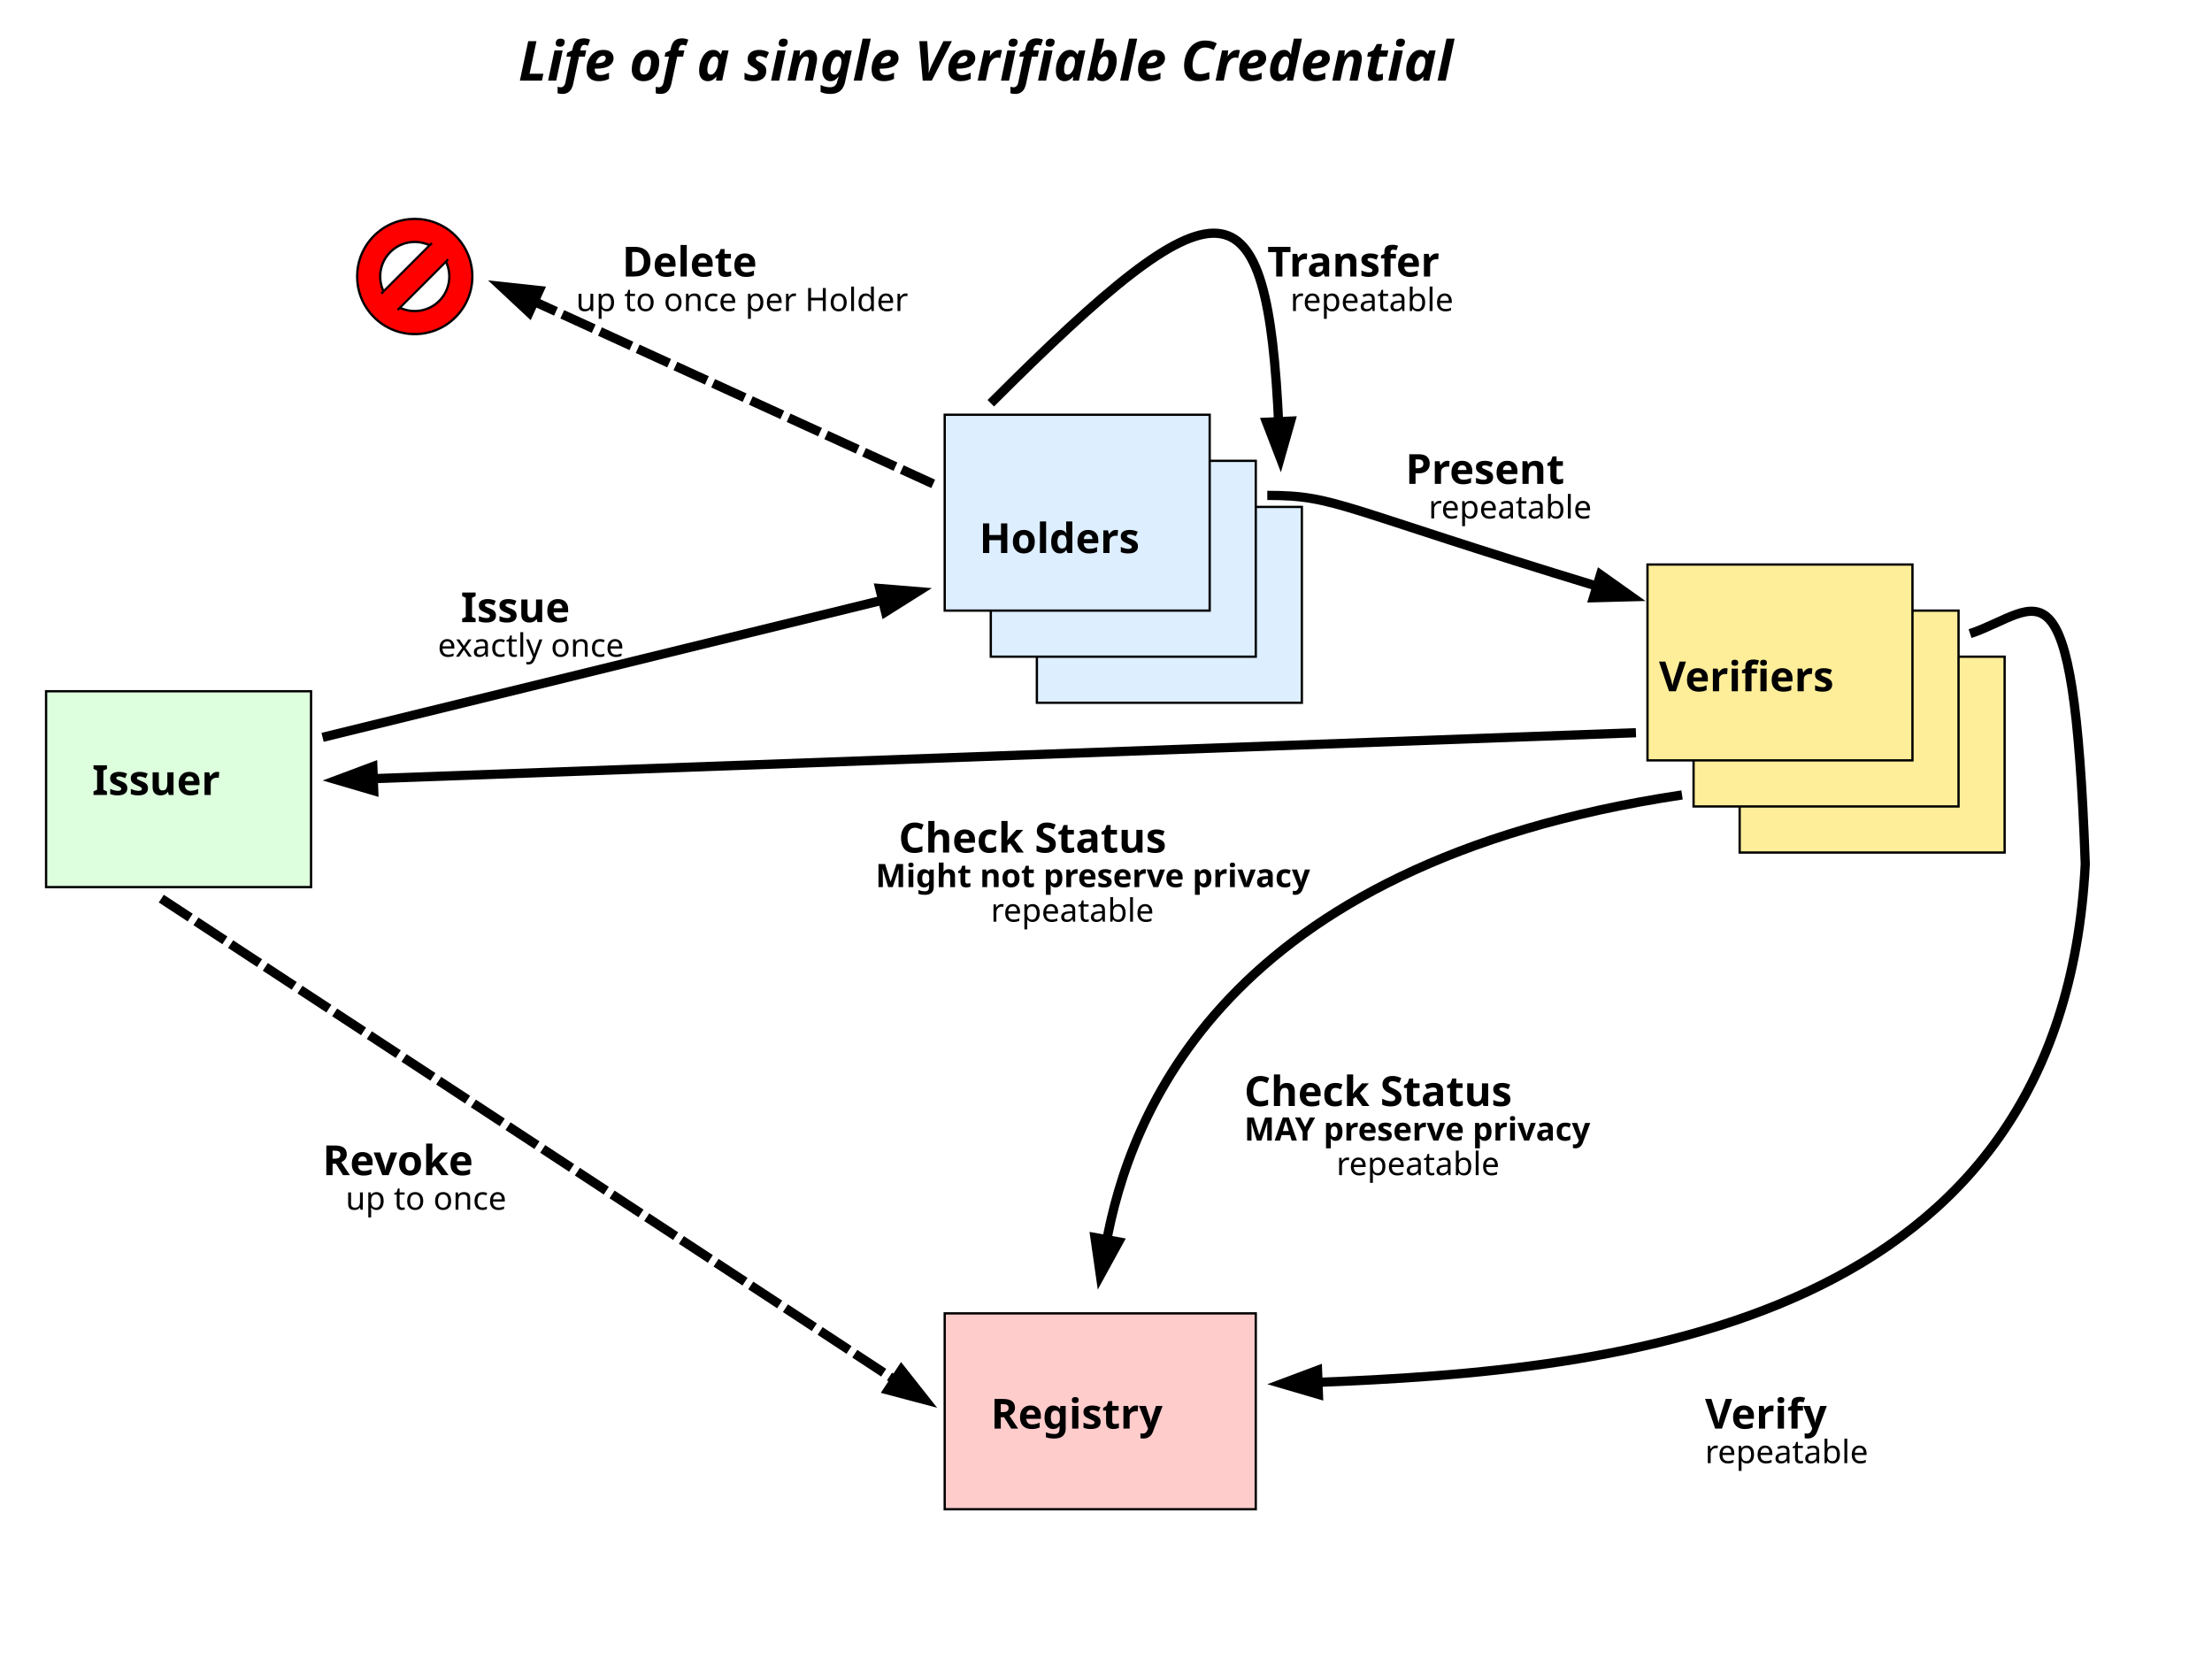
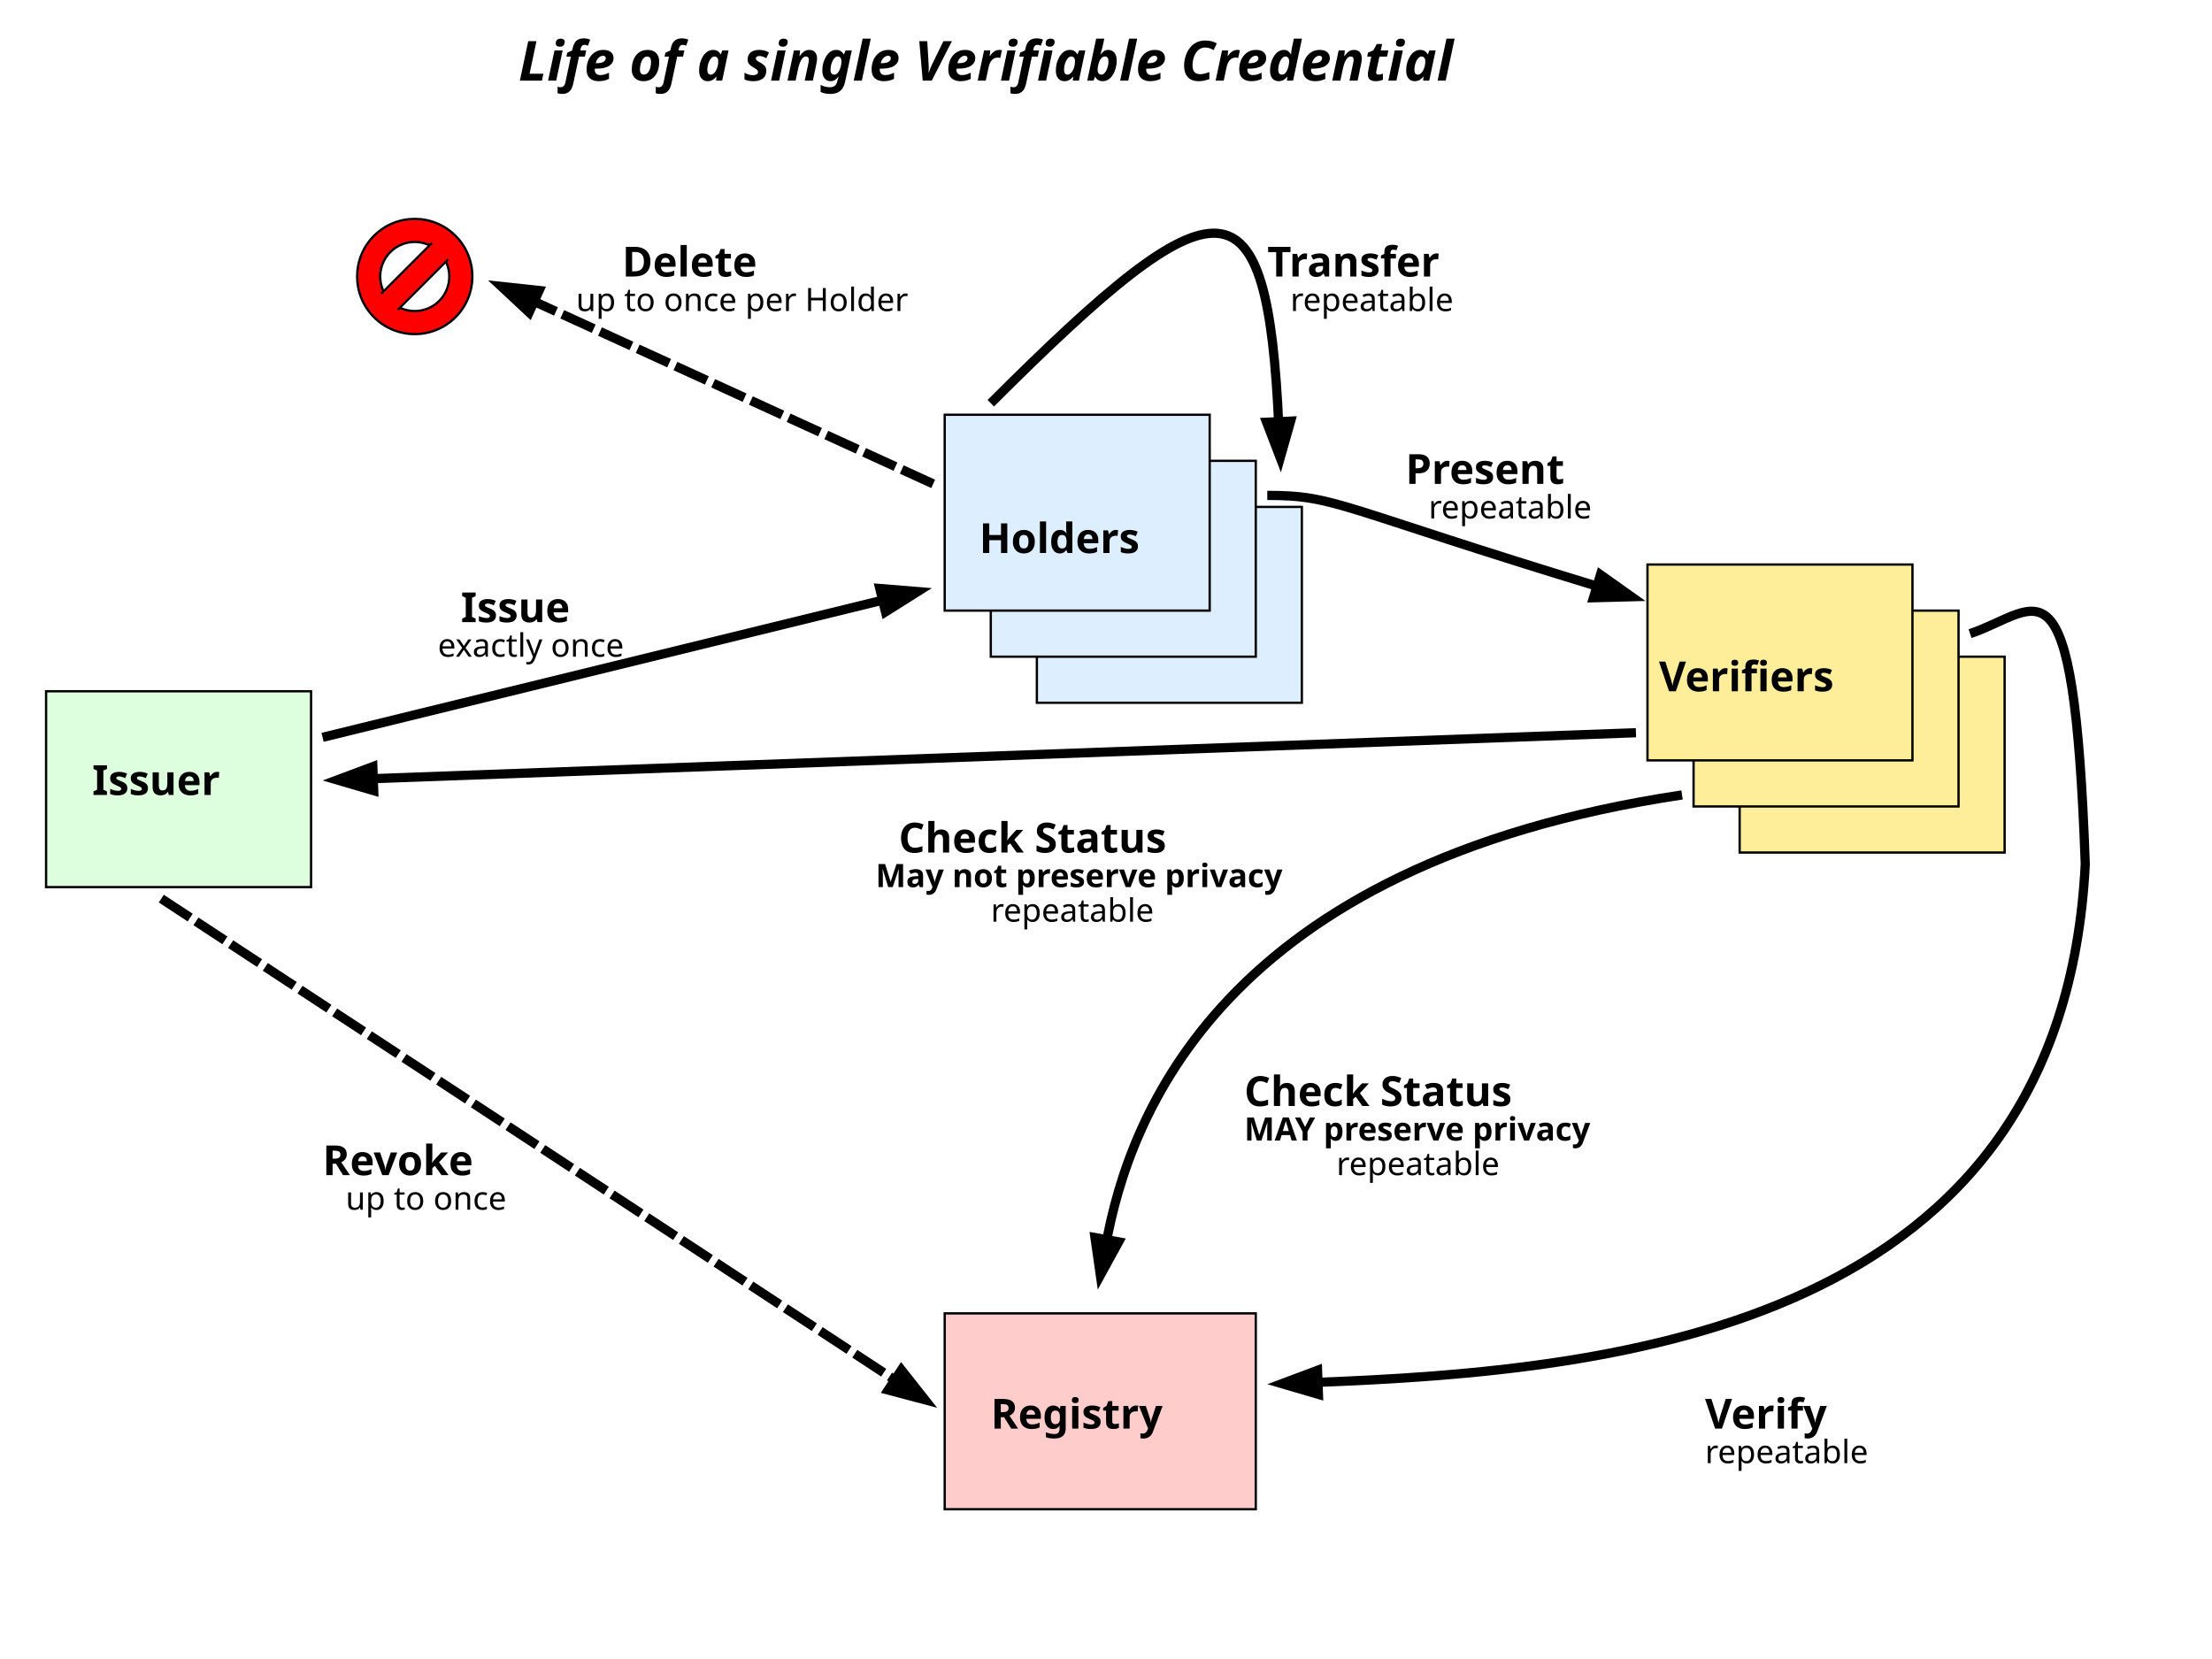
<svg xmlns="http://www.w3.org/2000/svg" version="1.1" viewBox="0 0 960 720" fill="none">
  <defs>
    <marker id="arrow" viewBox="0 0 6 4" refX="1" refY="2" fill="#000" markerWidth="6" markerHeight="4" orient="auto">
      <path d="M0 0v4l6 -2z" />
    </marker>
    <symbol id="gone" viewBox="-40 -40 960 720">
      <g transform="rotate(-45)">
        <circle r="25" fill="red" />
        <circle r="15" fill="#fff" />
        <rect x="-15" y="-5" width="30" height="10" fill="red" />
        <rect class="none" x="-17" y="-4.5" width="34" height="9" fill="red" />
      </g>
    </symbol>
    <style>
			path.link {stroke:#000;stroke-width:4;marker-end: url(#arrow)}
			rect, circle {stroke:#000;stroke-width:1px}
			rect.none {stroke:none}
			text {fill:#000;font-size:14px;font-family:sans-serif}
			text[aria-level ='1']{font-size:2em;font-weight:bold;font-style:italic}
			text[aria-level = '2']{font-size:1.5em;font-weight:bold}
			#background {fill:#fff;width:100%;height:100%;stroke:none}
		</style>
  </defs>
  <rect id="background" />
  <text x="225" y="35" role="heading" aria-level="1">Life of a single Verifiable Credential</text>
  <rect fill="#dfd" x="20" y="300" width="115" height="85" />
  <text role="heading" aria-level="2" x="40" y="345">Issuer</text>
  <path class="link" d="m140 320l245 -60" />
  <text x="200" y="270" role="heading" aria-level="2">Issue</text>
  <text x="190" y="285">exactly once</text>
  <path class="link" d="m70 390l320 210" stroke-dasharray="15 3" />
  <text x="140" y="510" role="heading" aria-level="2">Revoke</text>
  <text x="150" y="525">up to once</text>
  <rect fill="#def" x="450" y="220" width="115" height="85" />
  <rect fill="#def" x="430" y="200" width="115" height="85" />
  <rect fill="#def" x="410" y="180" width="115" height="85" />
  <text role="heading" aria-level="2" x="425" y="240">Holders</text>
  <path class="link" d="m405 210l-175 -80" stroke-dasharray="15 3" />
  <text x="270" y="120" role="heading" aria-level="2">Delete</text>
  <text x="250" y="135">up to once per Holder</text>
  <use href="#gone" x="140" y="80" />
  <path class="link" d="m430 175c100 -100 120 -100 125 10" />
  <text x="550" y="120" role="heading" aria-level="2">Transfer</text>
  <text x="560" y="135">repeatable</text>
  <path class="link" d="m550 215c30 0 30 5 145 40" />
  <text x="610" y="210" role="heading" aria-level="2">Present</text>
  <text x="620" y="225">repeatable</text>
  <rect fill="#fe9" x="755" y="285" width="115" height="85" />
  <rect fill="#fe9" x="735" y="265" width="115" height="85" />
  <rect fill="#fe9" x="715" y="245" width="115" height="85" />
  <text role="heading" aria-level="2" x="720" y="300">Verifiers</text>
  <path class="link" d="m855 275c30 -10 45 -40 50 100c-10 200 -200 220 -335 225" />
  <text x="740" y="620" role="heading" aria-level="2">Verify</text>
  <text x="740" y="635">repeatable</text>
  <path class="link" d="m710 318l-550 20" />
  <text x="390" y="370" role="heading" aria-level="2">Check Status</text>
-   <text x="380" y="385" font-weight="bold">Might not preserve privacy</text>
+   <text x="380" y="385" font-weight="bold">May not preserve privacy</text>
  <text x="430" y="400">repeatable</text>
  <path class="link" d="m730 345c-200 30 -240 140 -250 195" />
  <text x="540" y="480" role="heading" aria-level="2">Check Status</text>
  <text x="540" y="495" font-weight="bold">MAY preserve privacy</text>
  <text x="580" y="510">repeatable</text>
  <rect fill="#fcc" x="410" y="570" width="135" height="85" />
  <text role="heading" aria-level="2" x="430" y="620">Registry</text>
</svg>
